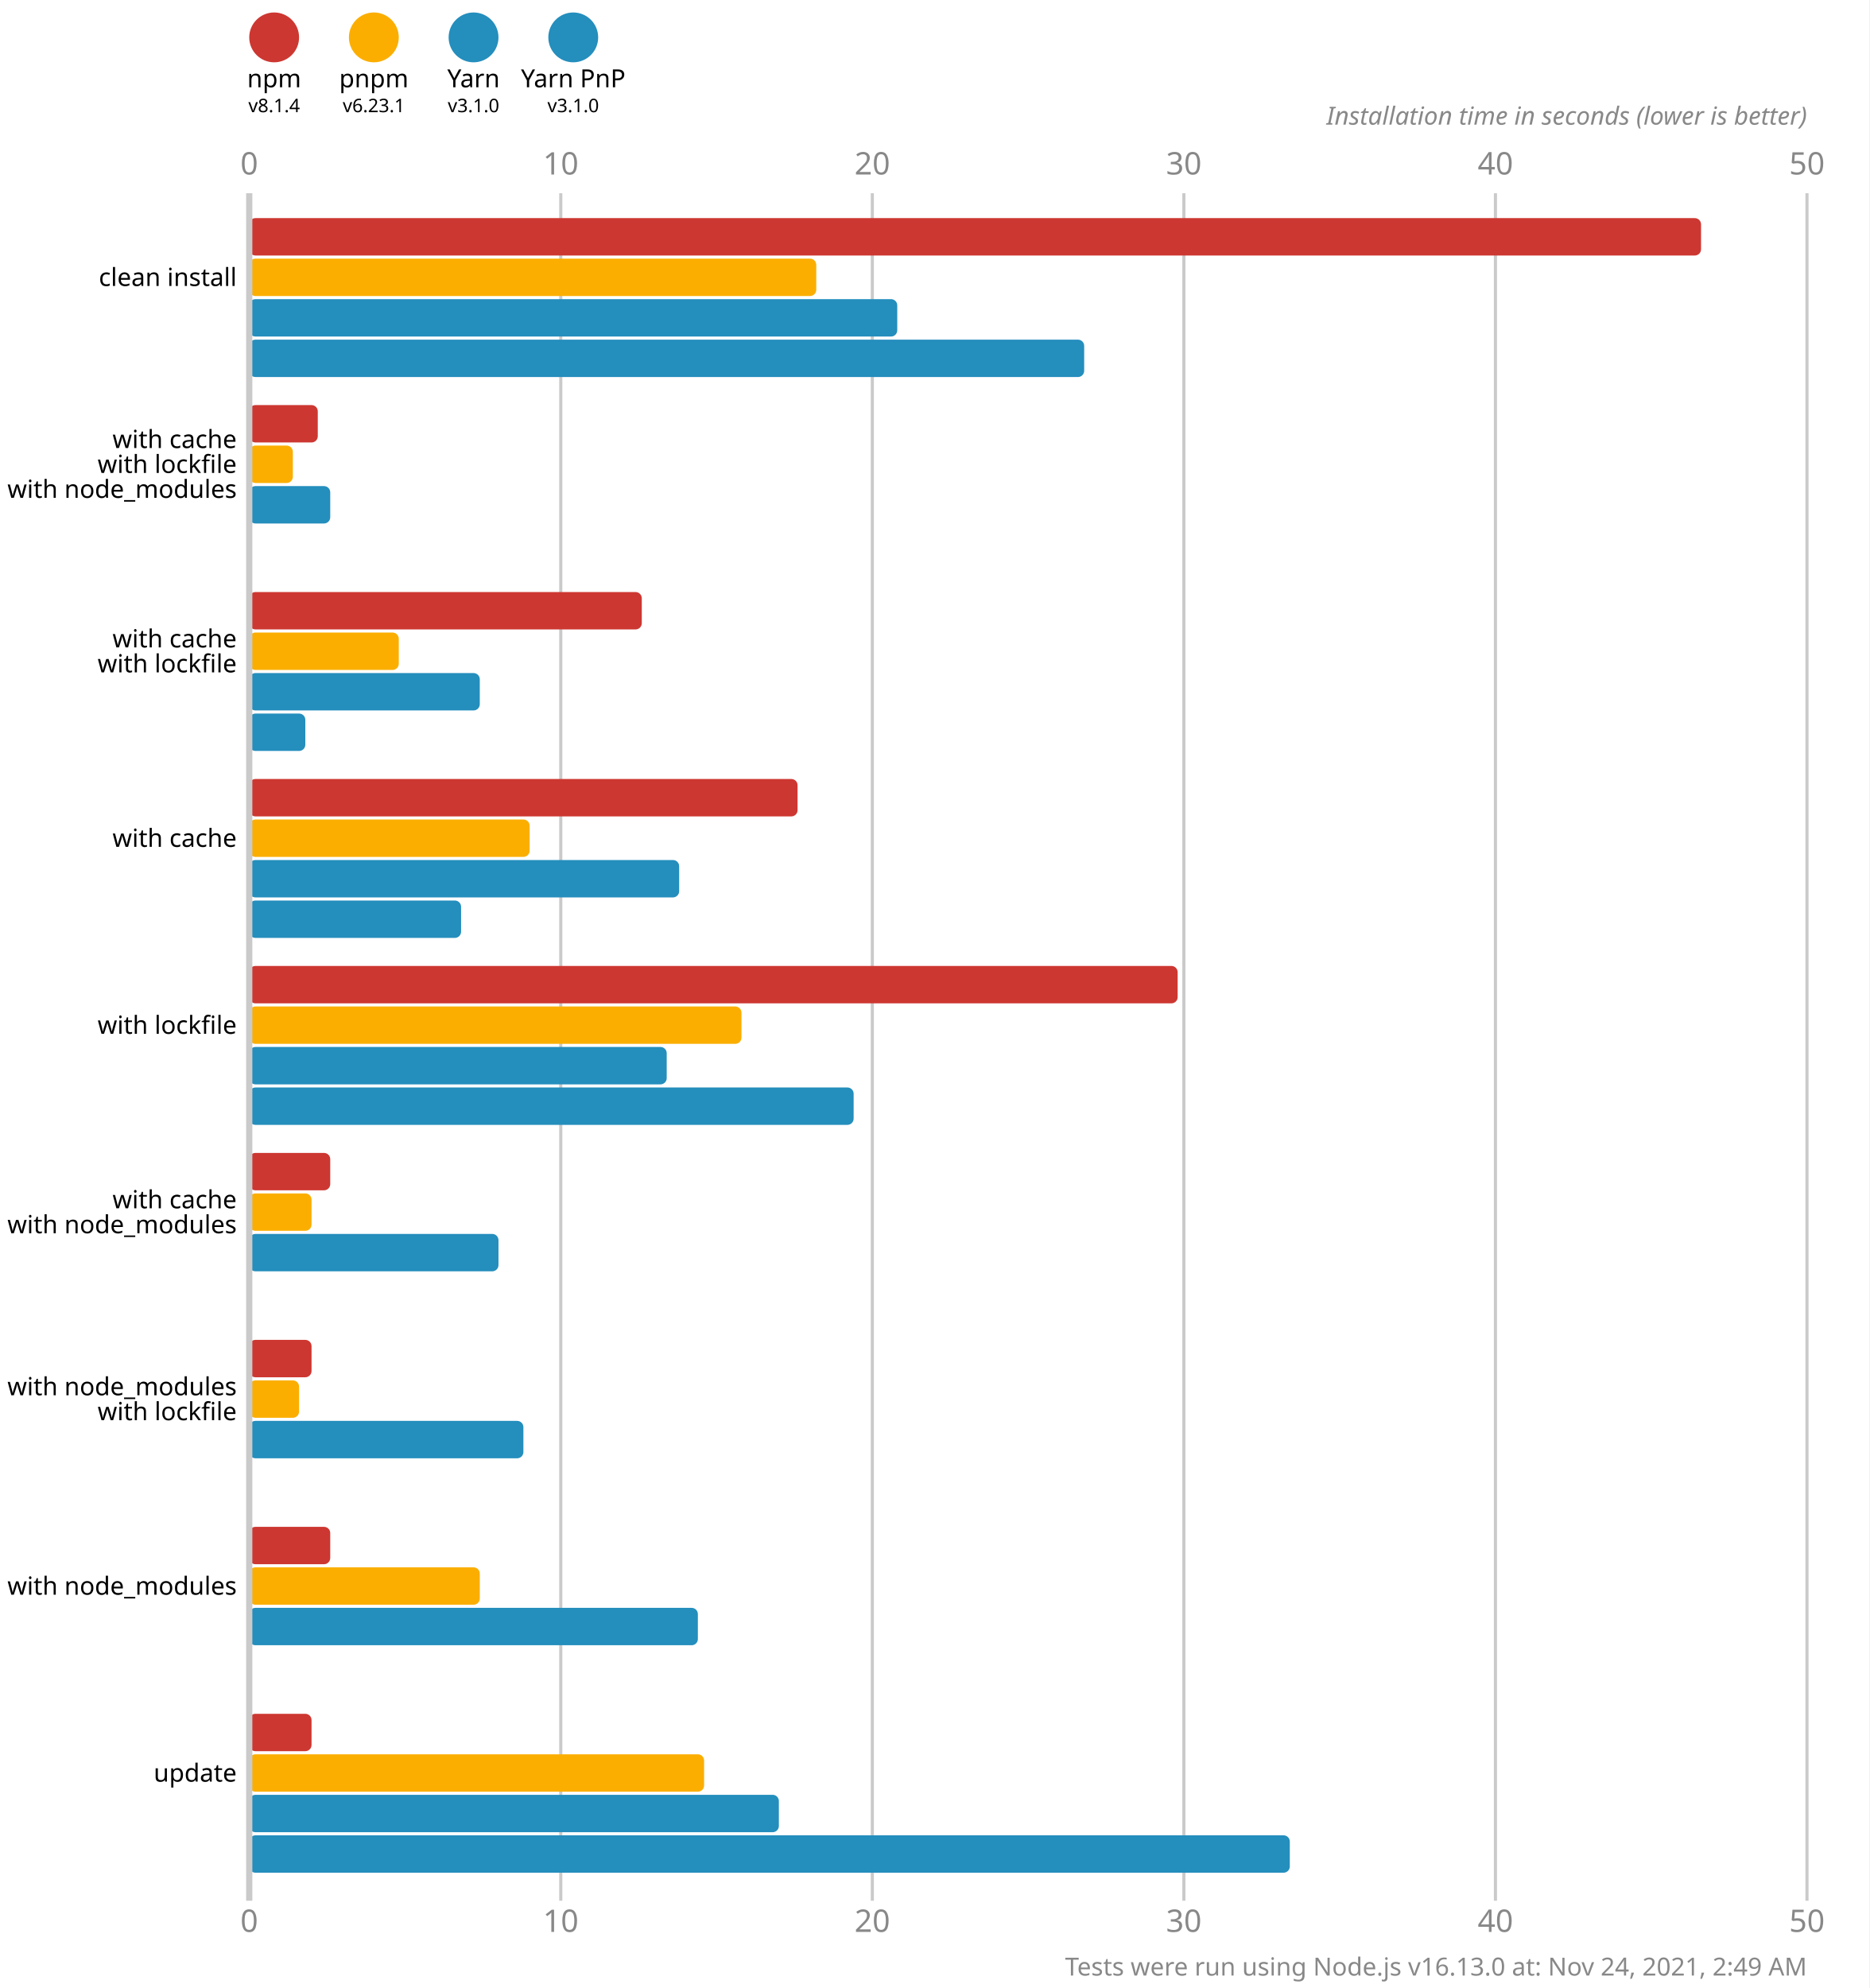
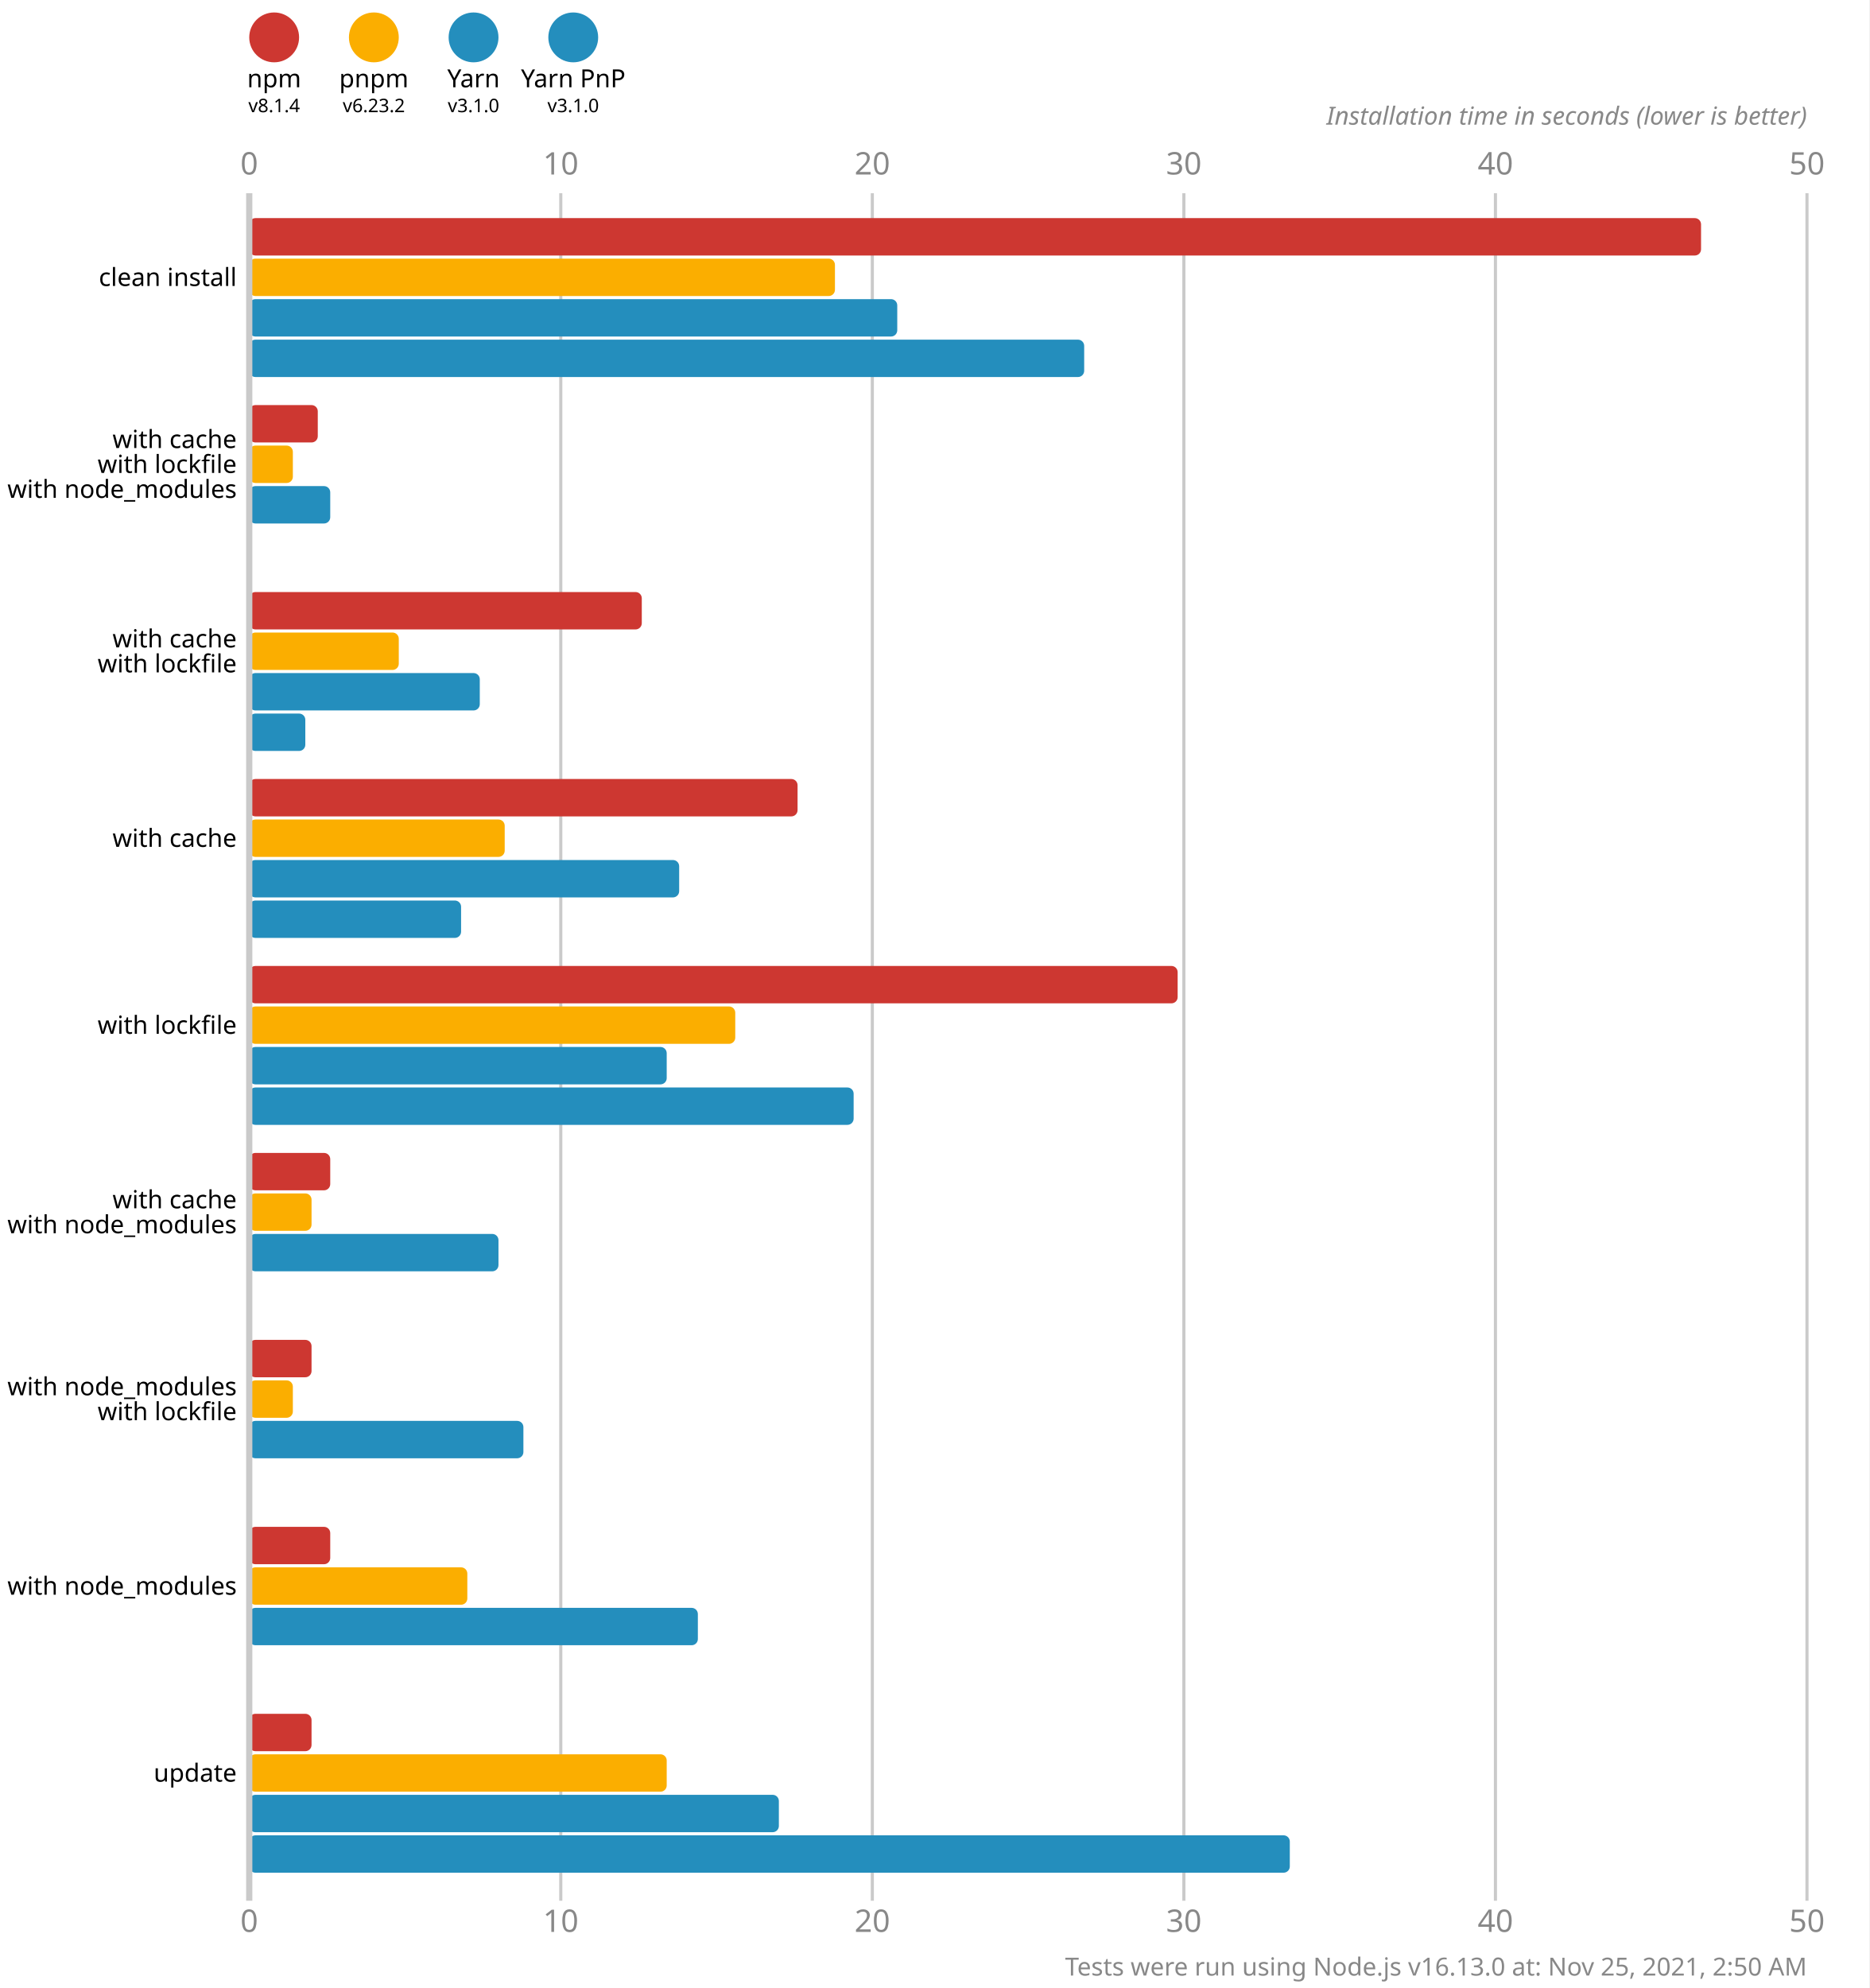
<svg xmlns="http://www.w3.org/2000/svg" version="1.1" viewBox="0 0 300 319">
  <style>
    .font { font-family: sans-serif; }
    .s3 { font-size: 3px; }
    .s4 { font-size: 4px; }
    .s5 { font-size: 5px; }
    .line { stroke: #cacaca; }
    .width { stroke-width: 0.5; }
    .text { fill: #888; }
  </style>
  <rect x="0" y="0" width="300" height="319" fill="#fff" />
  <circle cx="44" cy="6" r="4" fill="#cd3731" />
  <text x="44" y="14" class="font s4" text-anchor="middle">npm</text>
  <text x="44" y="18" class="font s3" text-anchor="middle">v8.1.4</text>
  <circle cx="60" cy="6" r="4" fill="#fbae00" />
  <text x="60" y="14" class="font s4" text-anchor="middle">pnpm</text>
-   <text x="60" y="18" class="font s3" text-anchor="middle">v6.23.1</text>
+   <text x="60" y="18" class="font s3" text-anchor="middle">v6.23.2</text>
  <circle cx="76" cy="6" r="4" fill="#248ebd" />
  <text x="76" y="14" class="font s4" text-anchor="middle">Yarn</text>
  <text x="76" y="18" class="font s3" text-anchor="middle">v3.1.0</text>
  <circle cx="92" cy="6" r="4" fill="#248ebd" />
  <text x="92" y="14" class="font s4" text-anchor="middle">Yarn PnP</text>
  <text x="92" y="18" class="font s3" text-anchor="middle">v3.1.0</text>
  <text x="40" y="28" class="font s5 text" text-anchor="middle">0</text>
  <text x="40" y="310" class="font s5 text" text-anchor="middle">0</text>
  <line x1="90" y1="31" x2="90" y2="305" class="line width" />
  <text x="90" y="28" class="font s5 text" text-anchor="middle">10</text>
  <text x="90" y="310" class="font s5 text" text-anchor="middle">10</text>
  <line x1="140" y1="31" x2="140" y2="305" class="line width" />
  <text x="140" y="28" class="font s5 text" text-anchor="middle">20</text>
  <text x="140" y="310" class="font s5 text" text-anchor="middle">20</text>
  <line x1="190" y1="31" x2="190" y2="305" class="line width" />
  <text x="190" y="28" class="font s5 text" text-anchor="middle">30</text>
  <text x="190" y="310" class="font s5 text" text-anchor="middle">30</text>
  <line x1="240" y1="31" x2="240" y2="305" class="line width" />
  <text x="240" y="28" class="font s5 text" text-anchor="middle">40</text>
  <text x="240" y="310" class="font s5 text" text-anchor="middle">40</text>
  <line x1="290" y1="31" x2="290" y2="305" class="line width" />
  <text x="290" y="28" class="font s5 text" text-anchor="middle">50</text>
  <text x="290" y="310" class="font s5 text" text-anchor="middle">50</text>
  <text x="290" y="20" class="font s4 text" font-style="italic" text-anchor="end">Installation time in seconds (lower is better)</text>
  <rect x="40" y="35" width="233" height="6" fill="#cd3731" rx="1" ry="1" />
-   <rect x="40" y="41.5" width="91" height="6" fill="#fbae00" rx="1" ry="1" />
+   <rect x="40" y="41.5" width="94" height="6" fill="#fbae00" rx="1" ry="1" />
  <rect x="40" y="48" width="104" height="6" fill="#248ebd" rx="1" ry="1" />
  <rect x="40" y="54.5" width="134" height="6" fill="#248ebd" rx="1" ry="1" />
  <rect x="40" y="65" width="11" height="6" fill="#cd3731" rx="1" ry="1" />
  <rect x="40" y="71.5" width="7" height="6" fill="#fbae00" rx="1" ry="1" />
  <rect x="40" y="78" width="13" height="6" fill="#248ebd" rx="1" ry="1" />
  <rect x="40" y="84.5" width="0" height="6" fill="#248ebd" rx="1" ry="1" />
  <rect x="40" y="95" width="63" height="6" fill="#cd3731" rx="1" ry="1" />
  <rect x="40" y="101.5" width="24" height="6" fill="#fbae00" rx="1" ry="1" />
  <rect x="40" y="108" width="37" height="6" fill="#248ebd" rx="1" ry="1" />
  <rect x="40" y="114.5" width="9" height="6" fill="#248ebd" rx="1" ry="1" />
  <rect x="40" y="125" width="88" height="6" fill="#cd3731" rx="1" ry="1" />
-   <rect x="40" y="131.5" width="45" height="6" fill="#fbae00" rx="1" ry="1" />
+   <rect x="40" y="131.5" width="41" height="6" fill="#fbae00" rx="1" ry="1" />
  <rect x="40" y="138" width="69" height="6" fill="#248ebd" rx="1" ry="1" />
  <rect x="40" y="144.5" width="34" height="6" fill="#248ebd" rx="1" ry="1" />
  <rect x="40" y="155" width="149" height="6" fill="#cd3731" rx="1" ry="1" />
-   <rect x="40" y="161.5" width="79" height="6" fill="#fbae00" rx="1" ry="1" />
+   <rect x="40" y="161.5" width="78" height="6" fill="#fbae00" rx="1" ry="1" />
  <rect x="40" y="168" width="67" height="6" fill="#248ebd" rx="1" ry="1" />
  <rect x="40" y="174.5" width="97" height="6" fill="#248ebd" rx="1" ry="1" />
  <rect x="40" y="185" width="13" height="6" fill="#cd3731" rx="1" ry="1" />
  <rect x="40" y="191.5" width="10" height="6" fill="#fbae00" rx="1" ry="1" />
  <rect x="40" y="198" width="40" height="6" fill="#248ebd" rx="1" ry="1" />
  <rect x="40" y="204.5" width="0" height="6" fill="#248ebd" rx="1" ry="1" />
  <rect x="40" y="215" width="10" height="6" fill="#cd3731" rx="1" ry="1" />
-   <rect x="40" y="221.5" width="8" height="6" fill="#fbae00" rx="1" ry="1" />
+   <rect x="40" y="221.5" width="7" height="6" fill="#fbae00" rx="1" ry="1" />
  <rect x="40" y="228" width="44" height="6" fill="#248ebd" rx="1" ry="1" />
  <rect x="40" y="234.5" width="0" height="6" fill="#248ebd" rx="1" ry="1" />
  <rect x="40" y="245" width="13" height="6" fill="#cd3731" rx="1" ry="1" />
-   <rect x="40" y="251.5" width="37" height="6" fill="#fbae00" rx="1" ry="1" />
+   <rect x="40" y="251.5" width="35" height="6" fill="#fbae00" rx="1" ry="1" />
  <rect x="40" y="258" width="72" height="6" fill="#248ebd" rx="1" ry="1" />
  <rect x="40" y="264.5" width="0" height="6" fill="#248ebd" rx="1" ry="1" />
  <rect x="40" y="275" width="10" height="6" fill="#cd3731" rx="1" ry="1" />
-   <rect x="40" y="281.5" width="73" height="6" fill="#fbae00" rx="1" ry="1" />
+   <rect x="40" y="281.5" width="67" height="6" fill="#fbae00" rx="1" ry="1" />
  <rect x="40" y="288" width="85" height="6" fill="#248ebd" rx="1" ry="1" />
  <rect x="40" y="294.5" width="167" height="6" fill="#248ebd" rx="1" ry="1" />
  <line x1="40" y1="31" x2="40" y2="305" class="line" />
  <text x="38" y="44.5" class="font s4" dominant-baseline="middle" text-anchor="end">clean install</text>
  <text x="38" y="70.5" class="font s4" dominant-baseline="middle" text-anchor="end">with cache</text>
  <text x="38" y="74.5" class="font s4" dominant-baseline="middle" text-anchor="end">with lockfile</text>
  <text x="38" y="78.5" class="font s4" dominant-baseline="middle" text-anchor="end">with node_modules</text>
  <text x="38" y="102.5" class="font s4" dominant-baseline="middle" text-anchor="end">with cache</text>
  <text x="38" y="106.5" class="font s4" dominant-baseline="middle" text-anchor="end">with lockfile</text>
  <text x="38" y="134.5" class="font s4" dominant-baseline="middle" text-anchor="end">with cache</text>
  <text x="38" y="164.5" class="font s4" dominant-baseline="middle" text-anchor="end">with lockfile</text>
  <text x="38" y="192.5" class="font s4" dominant-baseline="middle" text-anchor="end">with cache</text>
  <text x="38" y="196.5" class="font s4" dominant-baseline="middle" text-anchor="end">with node_modules</text>
  <text x="38" y="222.5" class="font s4" dominant-baseline="middle" text-anchor="end">with node_modules</text>
  <text x="38" y="226.5" class="font s4" dominant-baseline="middle" text-anchor="end">with lockfile</text>
  <text x="38" y="254.5" class="font s4" dominant-baseline="middle" text-anchor="end">with node_modules</text>
  <text x="38" y="284.5" class="font s4" dominant-baseline="middle" text-anchor="end">update</text>
-   <text x="290" y="317" class="font s4 text" text-anchor="end">Tests were run using Node.js v16.13.0 at: Nov 24, 2021, 2:49 AM</text>
+   <text x="290" y="317" class="font s4 text" text-anchor="end">Tests were run using Node.js v16.13.0 at: Nov 25, 2021, 2:50 AM</text>
</svg>
